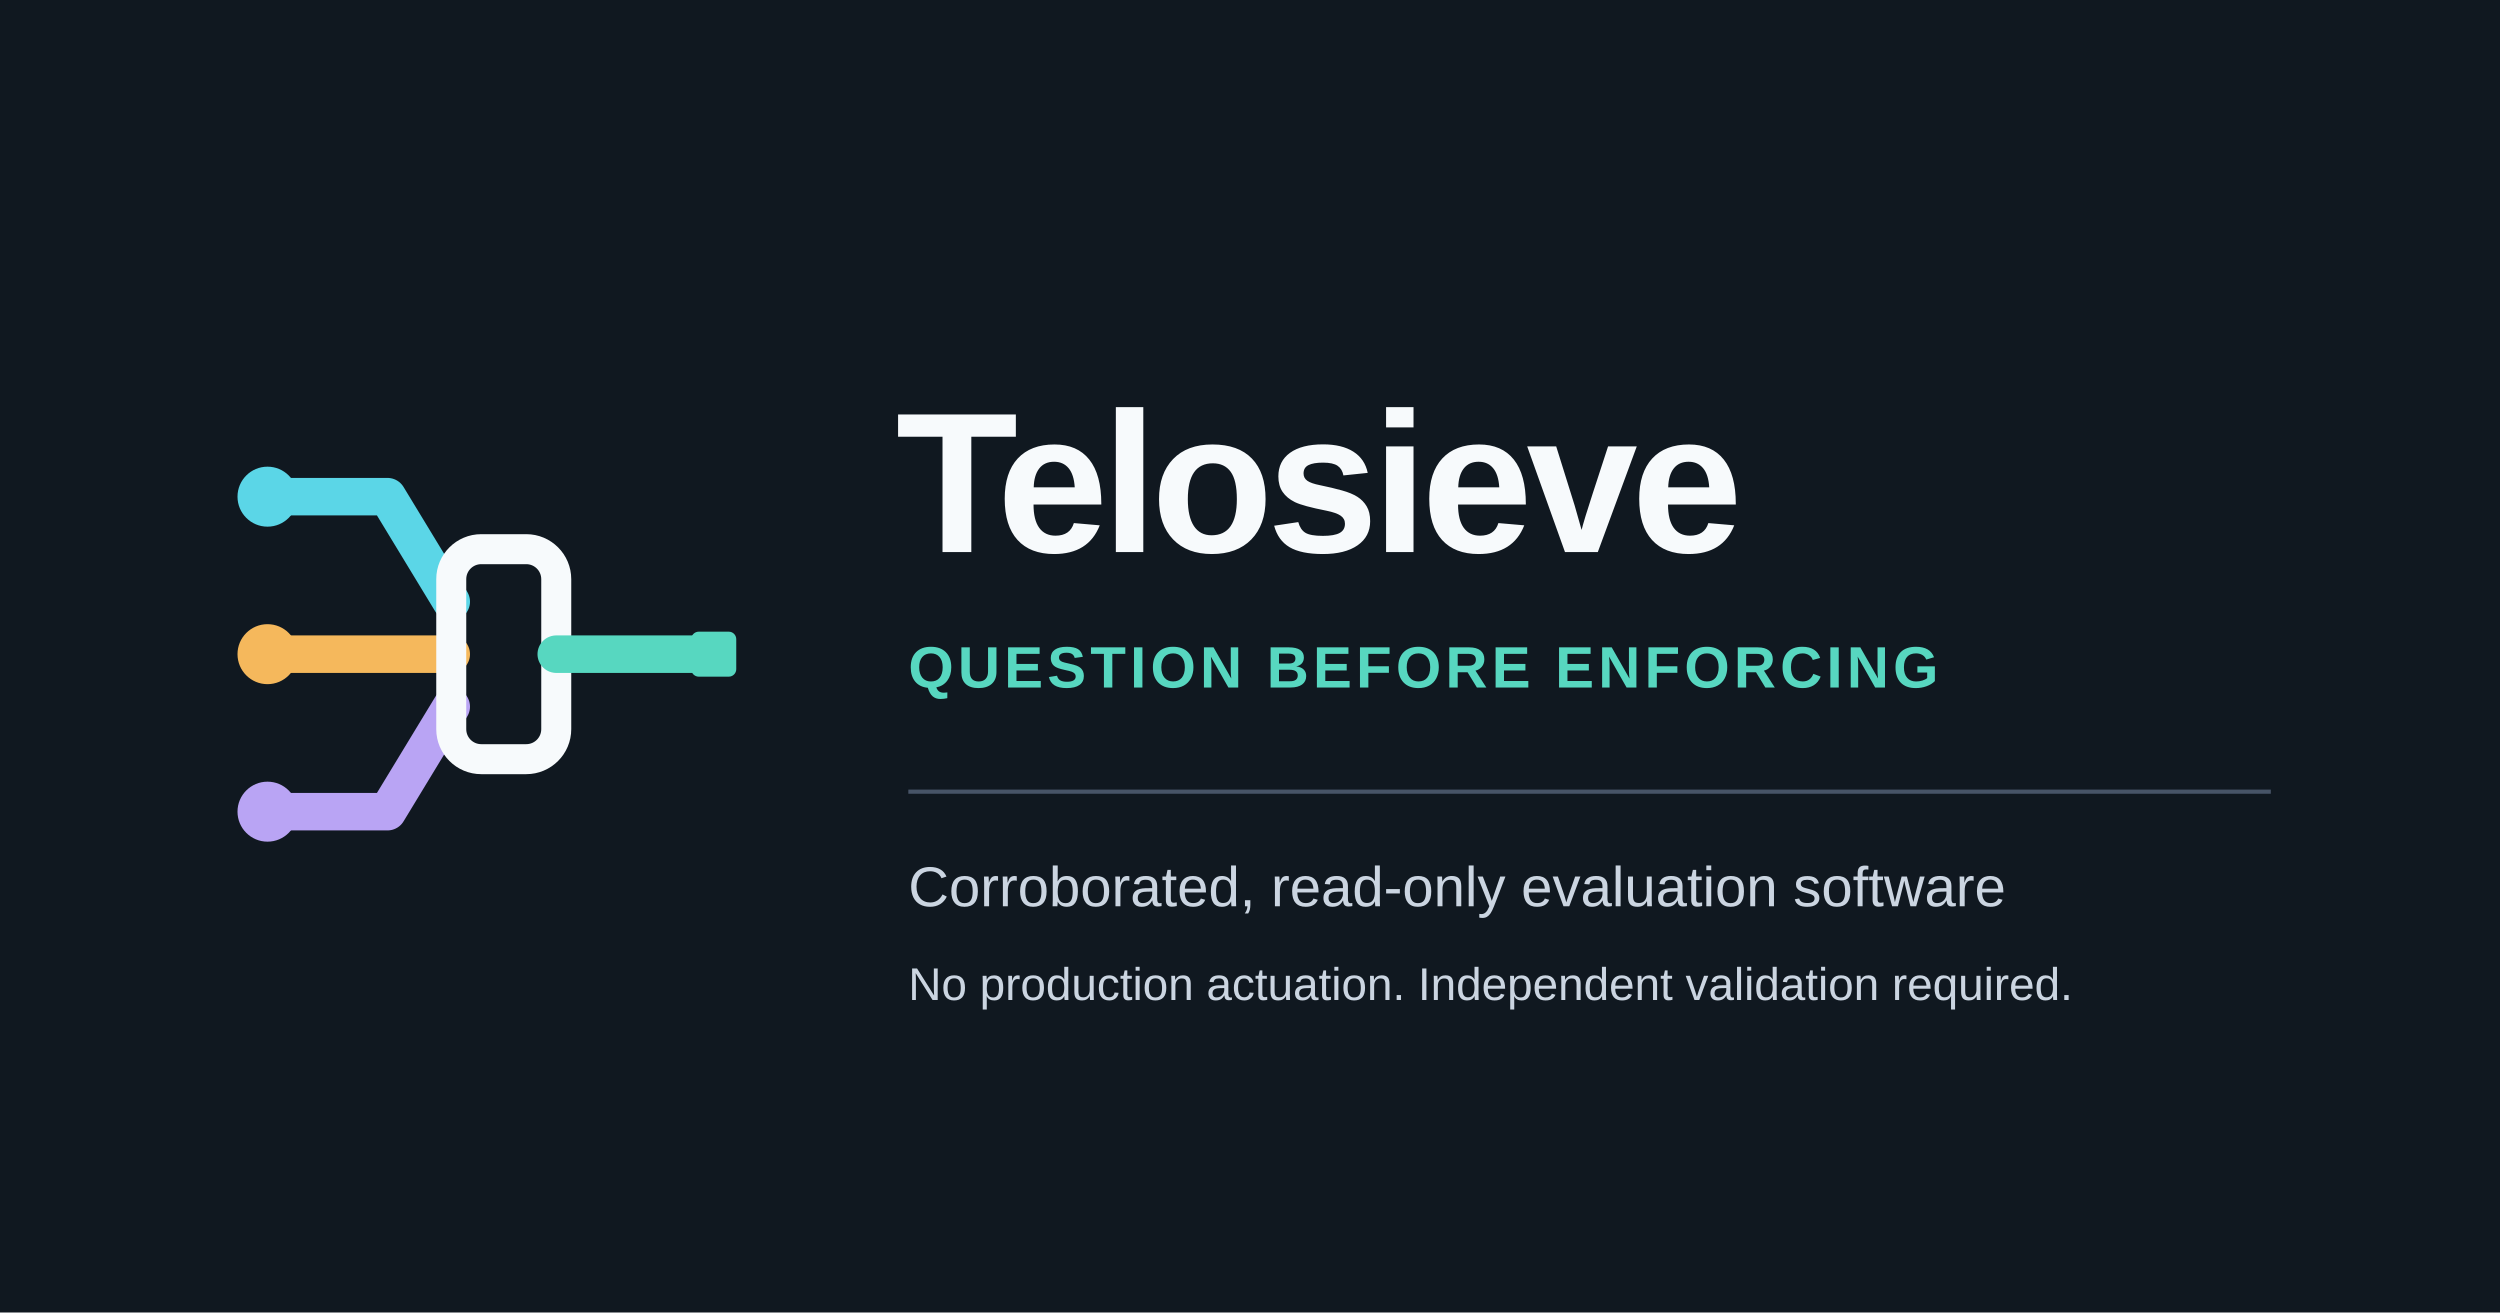
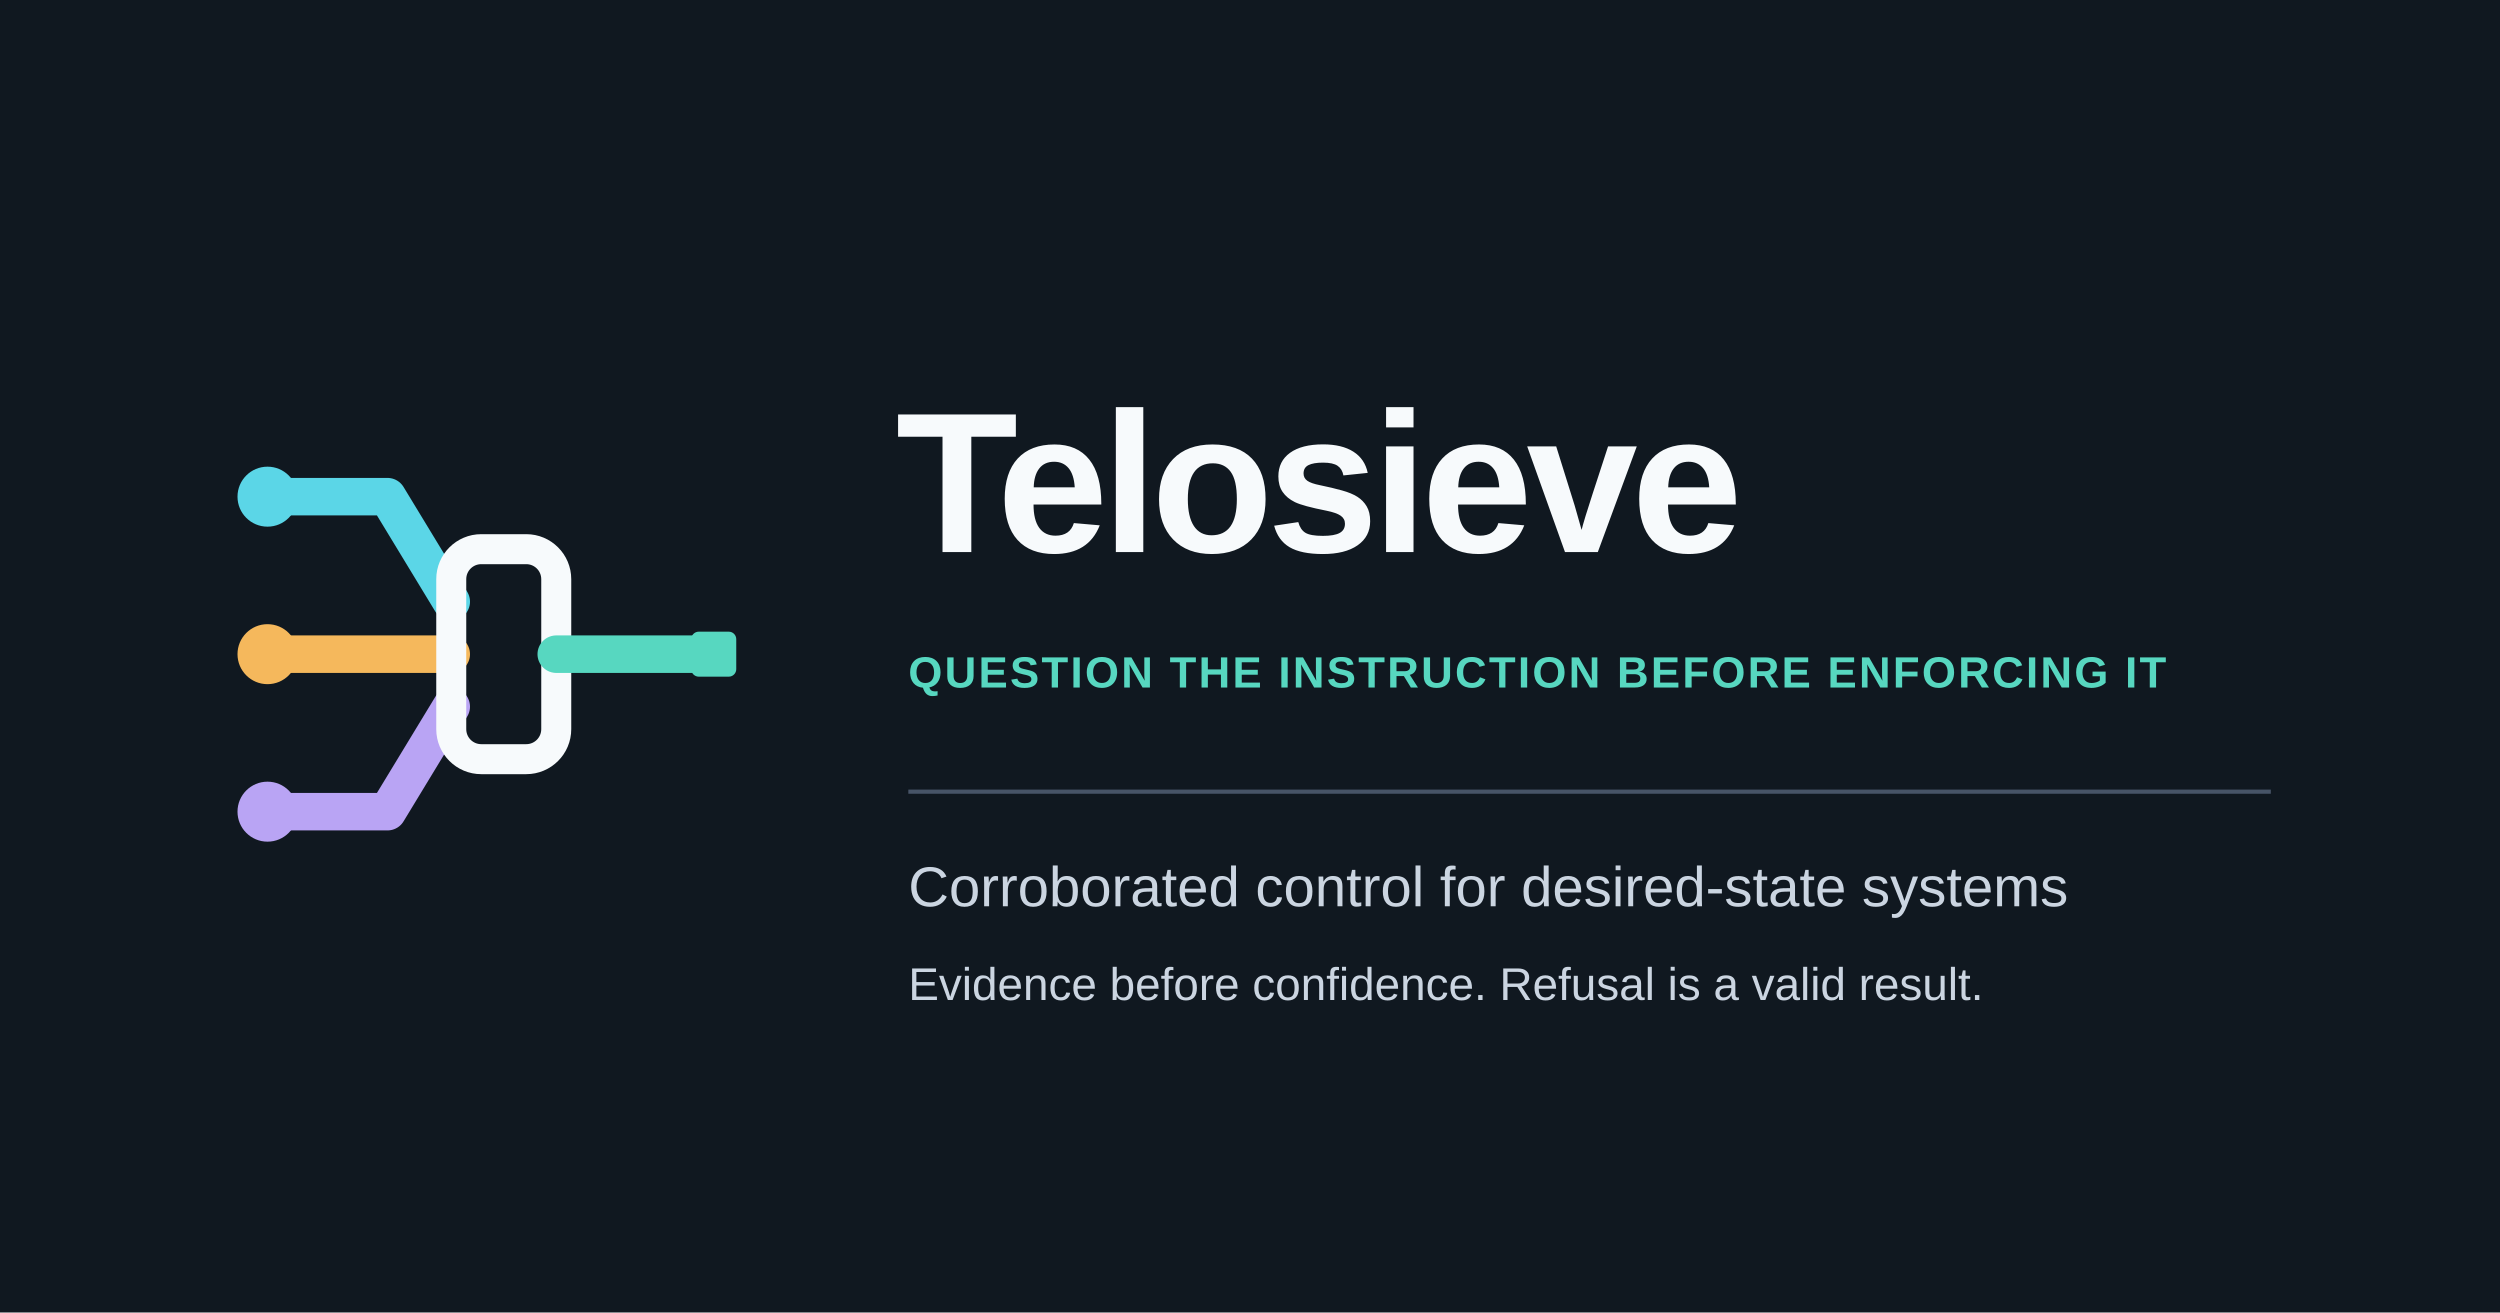
<svg xmlns="http://www.w3.org/2000/svg" viewBox="0 0 1200 630" role="img" aria-labelledby="title description">
  <rect width="1200" height="630" fill="#101820" />
  <g transform="translate(96 170) scale(1.8)">
    <g fill="none" stroke-linecap="round" stroke-linejoin="round">
      <path d="M18 38H50L67 66" stroke="#5BD6E7" stroke-width="10" />
      <path d="M18 80H67" stroke="#F5B85C" stroke-width="10" />
      <path d="M18 122H50L67 94" stroke="#B9A4F4" stroke-width="10" />
      <rect x="67" y="52" width="28" height="56" rx="8" stroke="#F7FAFC" stroke-width="8" />
      <path d="M95 80H137" stroke="#57D7C0" stroke-width="10" />
    </g>
    <circle cx="18" cy="38" r="8" fill="#5BD6E7" />
    <circle cx="18" cy="80" r="8" fill="#F5B85C" />
    <circle cx="18" cy="122" r="8" fill="#B9A4F4" />
    <rect x="131" y="74" width="12" height="12" rx="2" fill="#57D7C0" />
  </g>
  <text x="430" y="265" fill="#F7FAFC" font-family="Arial, Helvetica, sans-serif" font-size="96" font-weight="700" letter-spacing="-3">Telosieve</text>
-   <text x="436" y="330" fill="#57D7C0" font-family="Arial, Helvetica, sans-serif" font-size="28" font-weight="700" letter-spacing="2">QUESTION BEFORE ENFORCING</text>
+   <text x="436" y="330" fill="#57D7C0" font-family="Arial, Helvetica, sans-serif" font-size="21" font-weight="700" letter-spacing="1.1">QUESTION THE INSTRUCTION BEFORE ENFORCING IT</text>
  <line x1="436" y1="380" x2="1090" y2="380" stroke="#475467" stroke-width="2" />
-   <text x="436" y="435" fill="#CBD5E1" font-family="Arial, Helvetica, sans-serif" font-size="27">Corroborated, read-only evaluation software</text>
-   <text x="436" y="480" fill="#CBD5E1" font-family="Arial, Helvetica, sans-serif" font-size="22">No production actuation. Independent validation required.</text>
+   <text x="436" y="435" fill="#CBD5E1" font-family="Arial, Helvetica, sans-serif" font-size="27">Corroborated control for desired-state systems</text>
+   <text x="436" y="480" fill="#CBD5E1" font-family="Arial, Helvetica, sans-serif" font-size="22">Evidence before confidence. Refusal is a valid result.</text>
</svg>
